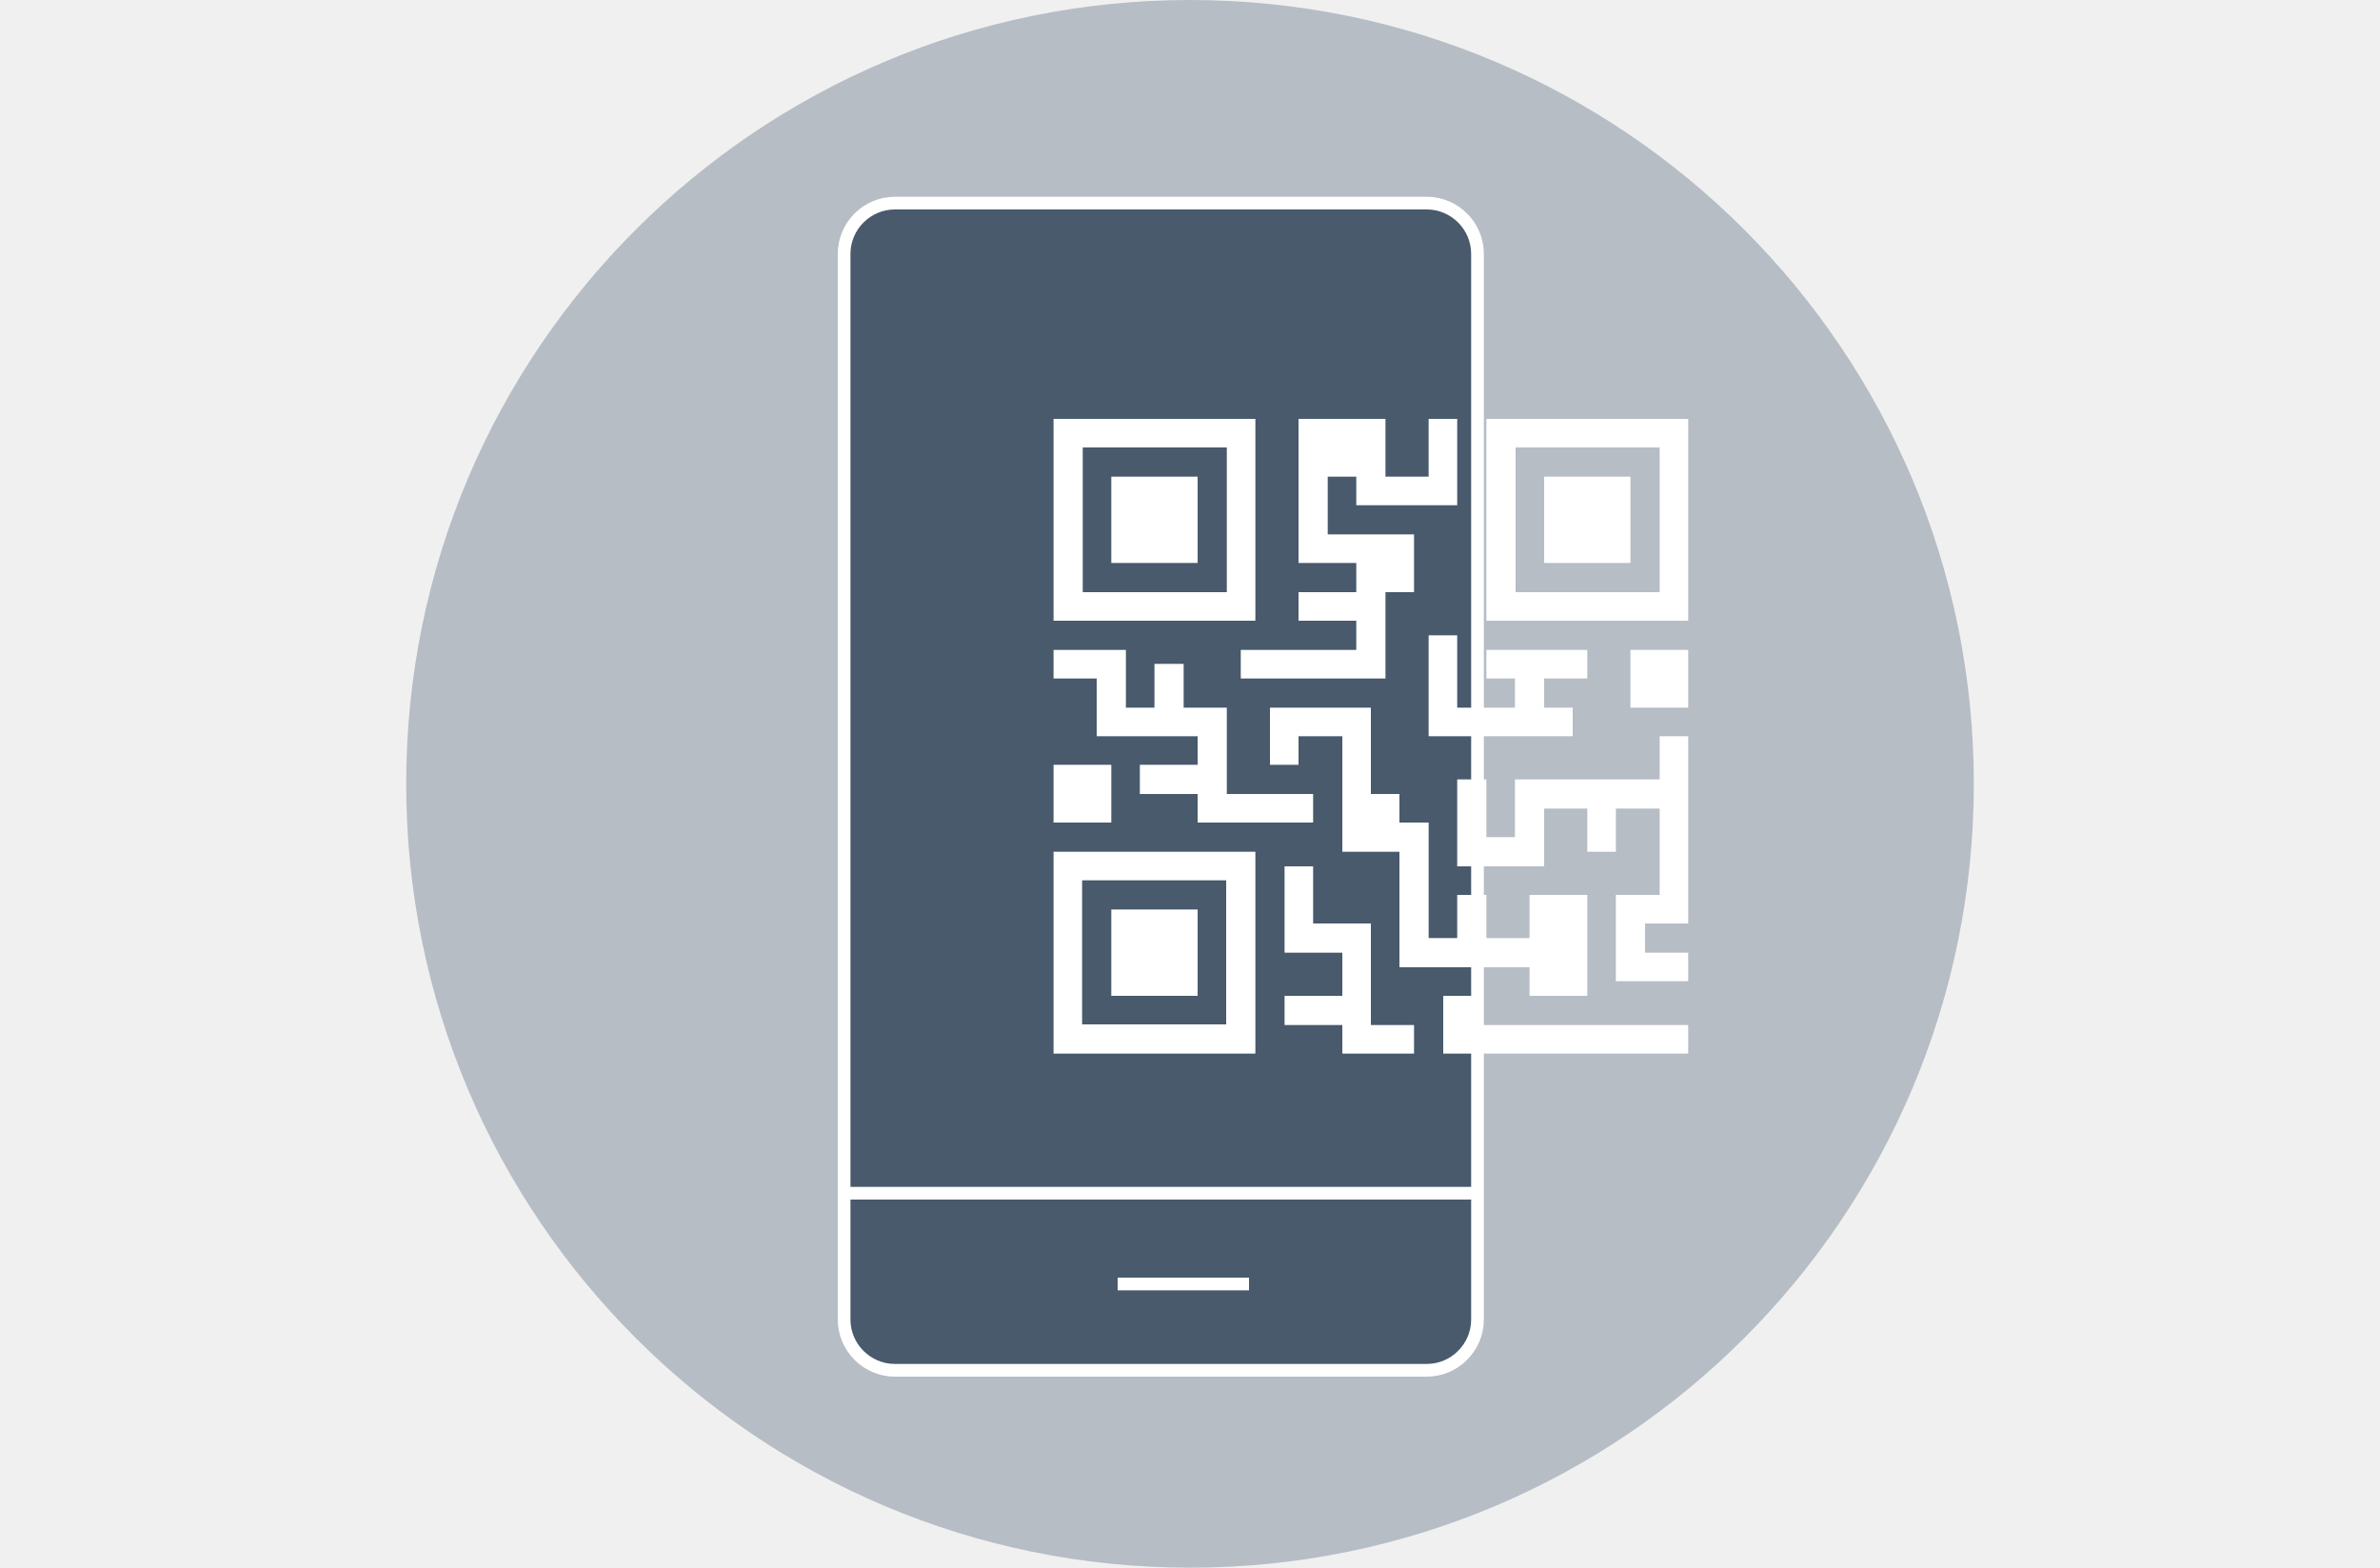
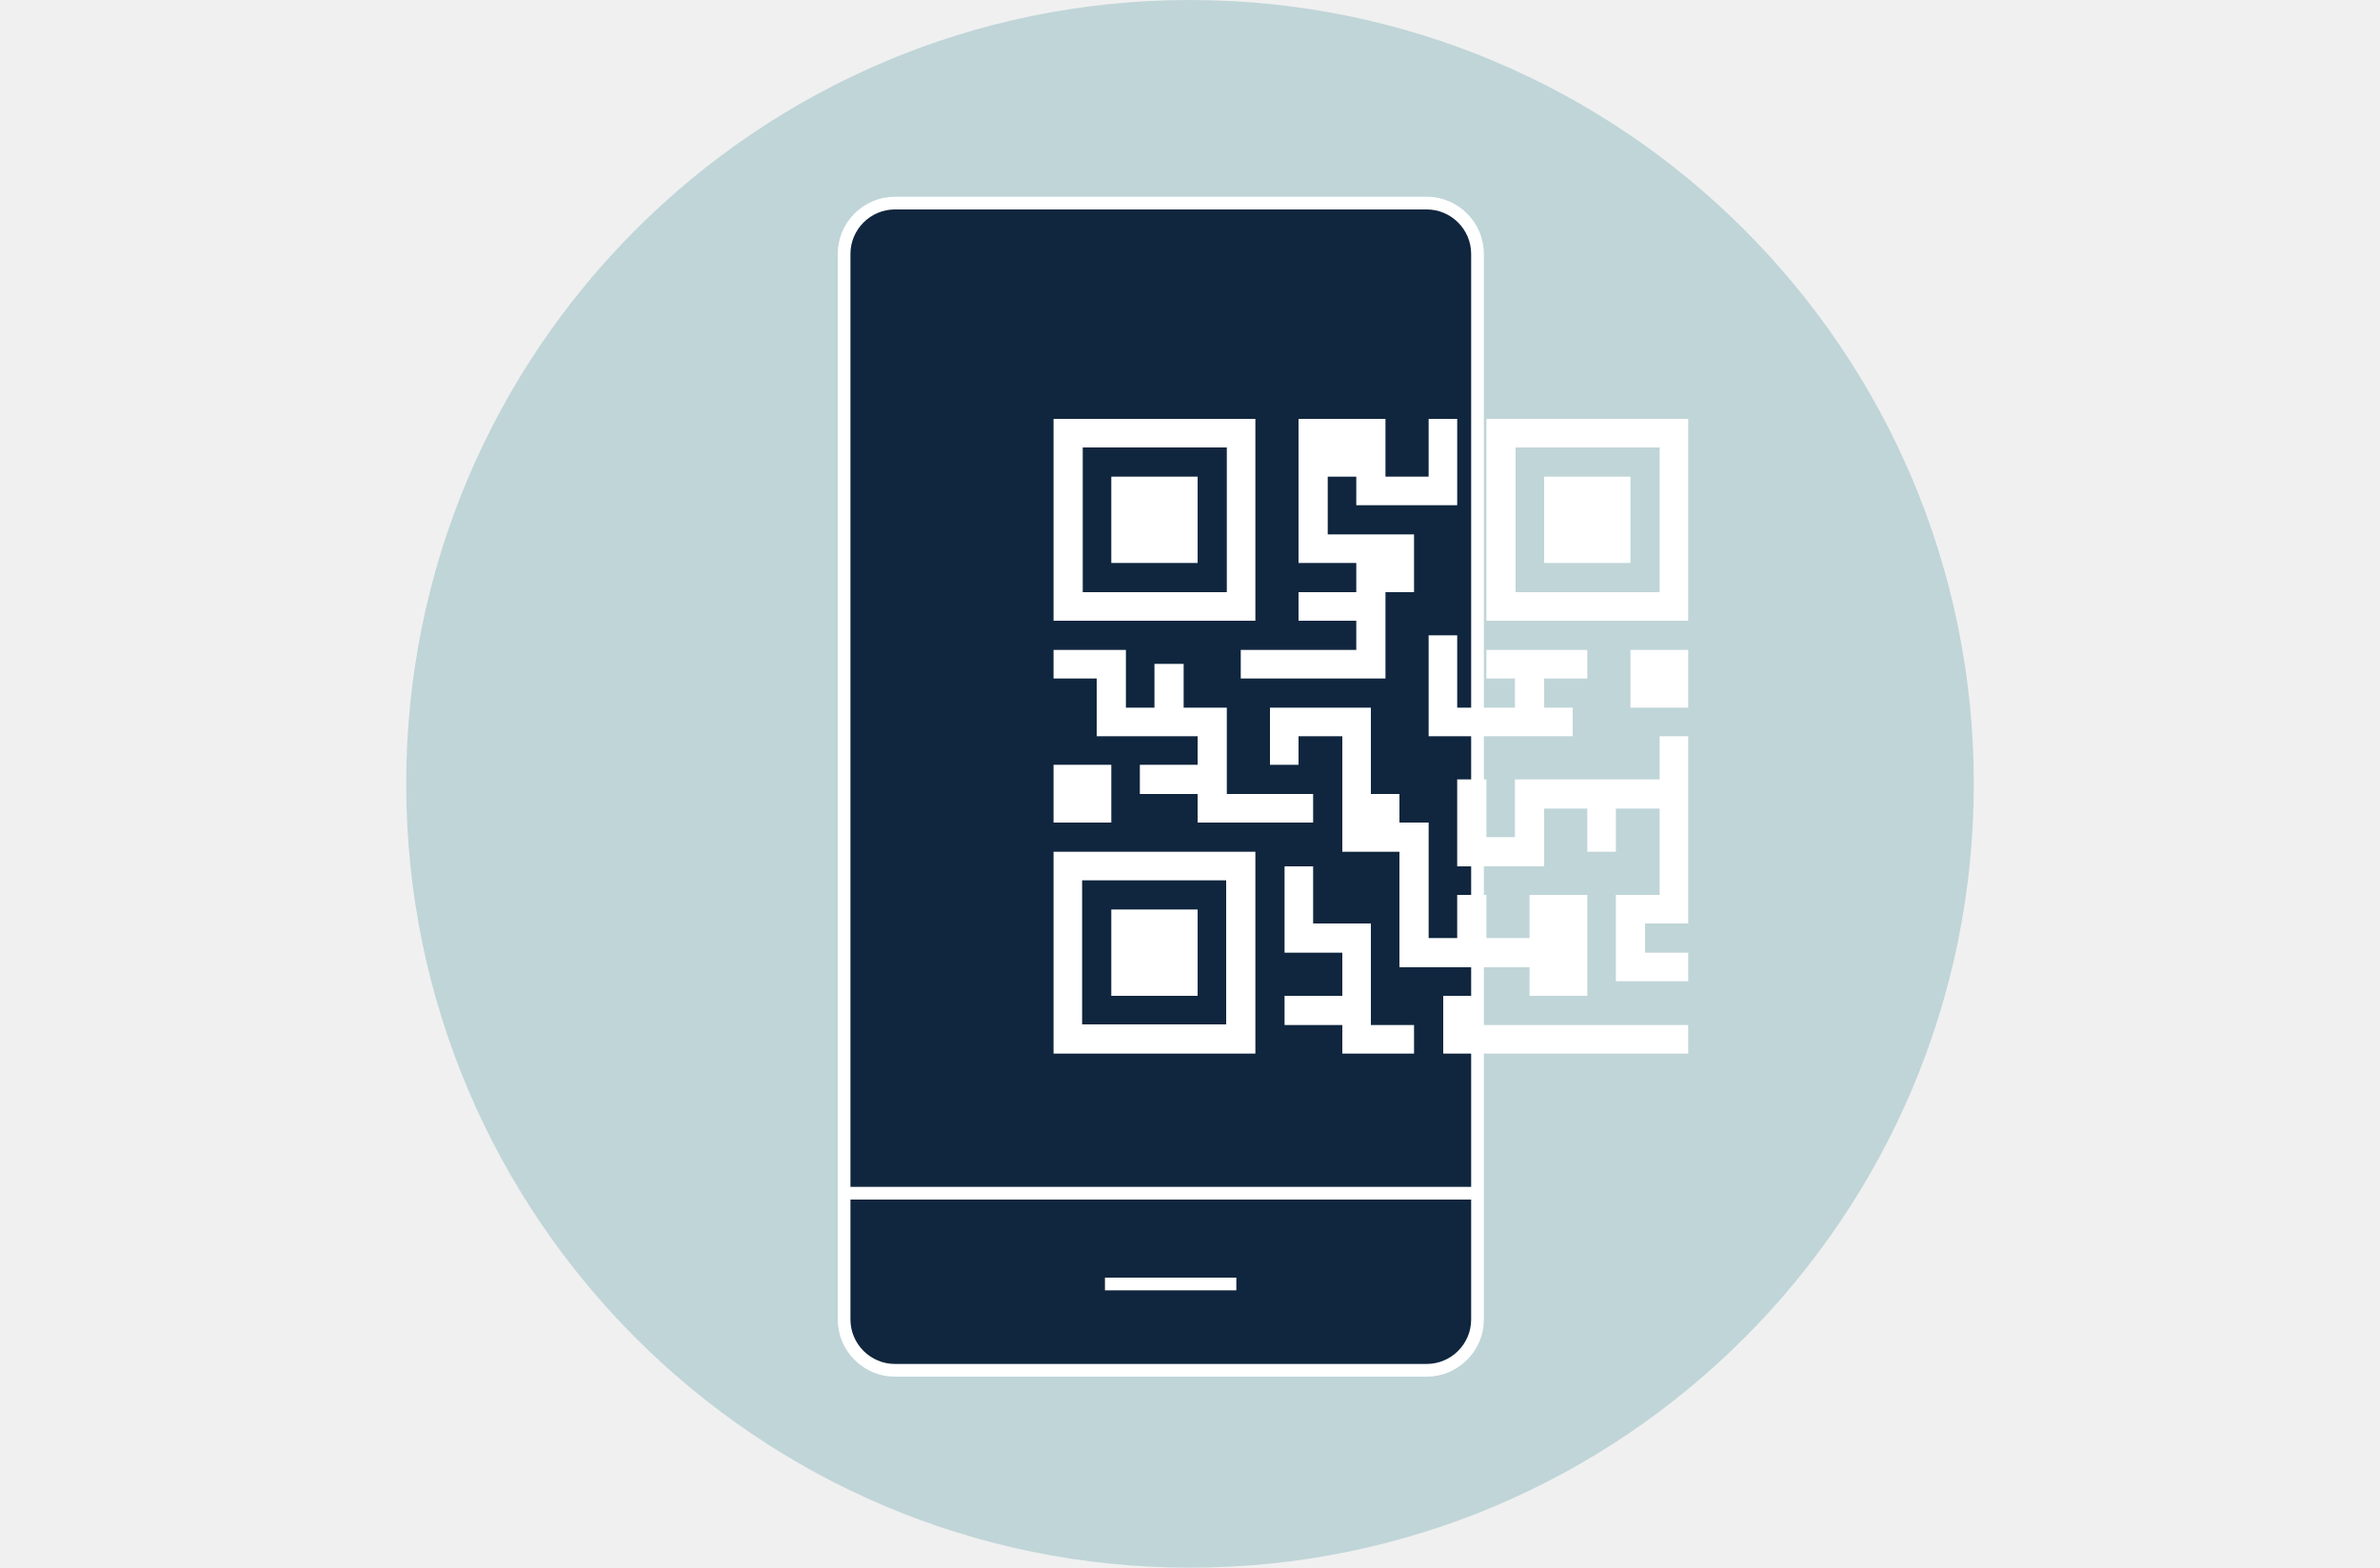
<svg xmlns="http://www.w3.org/2000/svg" version="1.1" id="Layer_1" x="0px" y="0px" viewBox="0 0 375 247" style="enable-background:new 0 0 375 247;" xml:space="preserve">
  <style type="text/css">
	.st0{display:none;opacity:0.15;}
	.st1{display:inline;}
	.st2{fill:none;stroke:#FFFFFF;stroke-width:2;}
- 	.st3{fill:#B7BDC5;}
- 	.st4{fill:#485A6C;}
+ 	.st3{opacity:0.5;fill:#8FBAC0;}
+ 	.st4{fill:#10263E;}
	.st5{fill:none;stroke:#FFFFFF;stroke-width:2;stroke-linecap:square;}
	.st6{fill:#FFFFFF;}
</style>
  <g transform="translate(0, 54)" class="st0">
    <g class="st1">
      <polyline id="Shape" class="st2" points="13,123.7 0,123.7 0,90 13,90   " />
      <polyline id="Shape_1_" class="st2" points="58.3,123.7 71.3,123.7 71.3,90 58.3,90   " />
      <rect id="Rectangle-path" x="13" y="41.2" class="st2" width="45.4" height="82.5" />
      <path id="Shape_2_" class="st2" d="M25.9,56.2h3.2" />
      <path id="Shape_3_" class="st2" d="M42.1,56.2h3.2" />
      <path id="Shape_4_" class="st2" d="M25.9,71.2h3.2" />
      <path id="Shape_5_" class="st2" d="M42.1,71.2h3.2" />
      <path id="Shape_6_" class="st2" d="M25.9,86.2h3.2" />
      <path id="Shape_7_" class="st2" d="M42.1,86.2h3.2" />
      <path id="Shape_8_" class="st2" d="M25.9,101.2h3.2" />
      <path id="Shape_9_" class="st2" d="M42.1,101.2h3.2" />
      <path id="Shape_10_" class="st2" d="M35.7,123.7v-7.5" />
    </g>
    <g class="st1">
      <polyline id="Shape_11_" class="st2" points="142.8,67 142.8,37.5 132.6,37.5 132.6,19.7 112.2,19.7 112.2,37.5 102,37.5     102,84.8   " />
      <path id="Shape_12_" class="st2" d="M112.2,138h20.4" />
      <path id="Shape_13_" class="st2" d="M122.4,7.9v11.8" />
      <rect id="Rectangle-path_1_" x="71.3" y="84.8" class="st2" width="40.9" height="53.2" />
      <rect id="Rectangle-path_2_" x="132.6" y="67" class="st2" width="40.9" height="71" />
      <path id="Shape_14_" class="st2" d="M147.9,84.8h10.2" />
      <path id="Shape_15_" class="st2" d="M147.9,102.5h10.2" />
      <path id="Shape_16_" class="st2" d="M147.9,120.2h10.2" />
      <path id="Shape_17_" class="st2" d="M86.6,102.5h10.2" />
      <path id="Shape_18_" class="st2" d="M86.6,120.2h10.2" />
    </g>
    <g class="st1">
      <polyline id="Shape_19_" class="st2" points="237.5,135.4 224.5,135.4 224.5,101.6 237.5,101.6   " />
      <polyline id="Shape_20_" class="st2" points="282.9,135.4 295.8,135.4 295.8,101.6 282.9,101.6   " />
      <rect id="Rectangle-path_3_" x="237.5" y="52.9" class="st2" width="45.4" height="82.5" />
      <path id="Shape_21_" class="st2" d="M250.5,67.9h3.2" />
      <path id="Shape_22_" class="st2" d="M266.7,67.9h3.2" />
      <path id="Shape_23_" class="st2" d="M250.5,82.9h3.2" />
      <path id="Shape_24_" class="st2" d="M266.7,82.9h3.2" />
      <path id="Shape_25_" class="st2" d="M250.5,97.9h3.2" />
      <path id="Shape_26_" class="st2" d="M266.7,97.9h3.2" />
      <path id="Shape_27_" class="st2" d="M250.5,112.9h3.2" />
      <path id="Shape_28_" class="st2" d="M266.7,112.9h3.2" />
      <path id="Shape_29_" class="st2" d="M260.2,135.4v-7.5" />
    </g>
    <g class="st1">
      <polyline id="Shape_30_" class="st2" points="367.4,56 367.4,26.4 357.1,26.4 357.1,8.7 336.7,8.7 336.7,26.4 326.5,26.4     326.5,73.8   " />
      <path id="Shape_31_" class="st2" d="M336.7,127.1h20.4" />
      <path id="Shape_32_" class="st2" d="M346.9-3.1V8.7" />
      <rect id="Rectangle-path_4_" x="295.8" y="73.8" class="st2" width="40.9" height="53.2" />
      <rect id="Rectangle-path_5_" x="357.1" y="56" class="st2" width="40.9" height="71" />
      <path id="Shape_33_" class="st2" d="M372.5,73.8h10.2" />
      <path id="Shape_34_" class="st2" d="M372.5,91.5h10.2" />
      <path id="Shape_35_" class="st2" d="M372.5,109.2h10.2" />
      <path id="Shape_36_" class="st2" d="M311.2,91.5h10.2" />
      <path id="Shape_37_" class="st2" d="M311.2,109.2h10.2" />
    </g>
  </g>
  <g>
-     <path class="st3" d="M141,215.9c-4.4,0-8-3.6-8-8V40c0-4.4,3.6-8,8-8h83.8c4.4,0,8,3.6,8,8v167.9c0,4.4-3.6,8-8,8H141 M187.5,0   C119.3,0,64,55.3,64,123.5S119.3,247,187.5,247c68.2,0,123.5-55.3,123.5-123.5S255.7,0,187.5,0" />
+     <path class="st3" d="M141,215.9c-4.4,0-8-3.6-8-8V40c0-4.4,3.6-8,8-8h83.8c4.4,0,8,3.6,8,8v167.9c0,4.4-3.6,8-8,8H141 M187.5,0   C119.3,0,64,55.3,64,123.5S119.3,247,187.5,247S311,191.7,311,123.5S255.7,0,187.5,0" />
    <path class="st4" d="M224.8,32H141c-4.4,0-8,3.6-8,8v167.9c0,4.4,3.6,8,8,8h83.8c4.4,0,8-3.6,8-8V40C232.8,35.6,229.2,32,224.8,32" />
    <path class="st2" d="M141,32h83.8c4.4,0,8,3.6,8,8v167.9c0,4.4-3.6,8-8,8H141c-4.4,0-8-3.6-8-8V40C133,35.6,136.6,32,141,32z" />
    <line class="st5" x1="133.5" y1="188" x2="232.3" y2="188" />
-     <line class="st5" x1="177.1" y1="202.3" x2="195.8" y2="202.3" />
+     <line class="st5" x1="175.1" y1="202.3" x2="193.8" y2="202.3" />
    <path class="st6" d="M197.8,66H166v31.8h31.8V66z M193.3,93.3h-22.7V70.5h22.7V93.3z" />
    <polygon class="st6" points="231.9,156.9 227.4,156.9 227.4,166 266,166 266,161.5 231.9,161.5  " />
    <rect x="175.1" y="75.1" class="st6" width="13.6" height="13.6" />
    <path class="st6" d="M166,166h31.8v-31.8H166V166z M170.5,138.7h22.7v22.7h-22.7V138.7z" />
    <rect x="175.1" y="143.3" class="st6" width="13.6" height="13.6" />
    <path class="st6" d="M234.2,66v31.8H266V66H234.2z M261.5,93.3h-22.7V70.5h22.7V93.3z" />
    <rect x="243.3" y="75.1" class="st6" width="13.6" height="13.6" />
    <rect x="256.9" y="102.4" class="st6" width="9.1" height="9.1" />
    <rect x="166" y="120.5" class="st6" width="9.1" height="9.1" />
    <polygon class="st6" points="213.7,102.4 195.5,102.4 195.5,106.9 218.3,106.9 218.3,97.8 218.3,93.3 222.8,93.3 222.8,84.2    218.3,84.2 213.7,84.2 209.2,84.2 209.2,75.1 213.7,75.1 213.7,79.6 229.6,79.6 229.6,66 225.1,66 225.1,75.1 218.3,75.1 218.3,66    216,66 206.9,66 204.6,66 204.6,88.7 213.7,88.7 213.7,93.3 204.6,93.3 204.6,97.8 213.7,97.8  " />
    <polygon class="st6" points="172.8,116 181.9,116 186.5,116 188.7,116 188.7,120.5 179.6,120.5 179.6,125.1 188.7,125.1    188.7,129.6 206.9,129.6 206.9,125.1 193.3,125.1 193.3,120.5 193.3,111.5 186.5,111.5 186.5,104.6 181.9,104.6 181.9,111.5    177.4,111.5 177.4,102.4 166,102.4 166,106.9 172.8,106.9  " />
    <polygon class="st6" points="216,156.9 216,145.5 206.9,145.5 206.9,136.5 202.4,136.5 202.4,150.1 211.5,150.1 211.5,156.9    202.4,156.9 202.4,161.5 211.5,161.5 211.5,166 222.8,166 222.8,161.5 216,161.5  " />
    <polygon class="st6" points="238.7,111.5 229.6,111.5 229.6,100.1 225.1,100.1 225.1,116 247.8,116 247.8,111.5 243.3,111.5    243.3,106.9 250.1,106.9 250.1,102.4 243.3,102.4 238.7,102.4 234.2,102.4 234.2,106.9 238.7,106.9  " />
    <polygon class="st6" points="234.2,152.4 241,152.4 241,156.9 250.1,156.9 250.1,152.4 250.1,147.8 250.1,141 241,141 241,147.8    234.2,147.8 234.2,141 229.6,141 229.6,147.8 225.1,147.8 225.1,129.6 220.5,129.6 220.5,125.1 216,125.1 216,111.5 200.1,111.5    200.1,120.5 204.6,120.5 204.6,116 211.5,116 211.5,125.1 211.5,134.2 220.5,134.2 220.5,147.8 220.5,152.4 225.1,152.4    229.6,152.4  " />
    <polygon class="st6" points="261.5,122.8 254.6,122.8 250.1,122.8 238.7,122.8 238.7,131.9 234.2,131.9 234.2,122.8 229.6,122.8    229.6,136.5 243.3,136.5 243.3,127.4 250.1,127.4 250.1,134.2 254.6,134.2 254.6,127.4 261.5,127.4 261.5,141 254.6,141    254.6,154.6 266,154.6 266,150.1 259.2,150.1 259.2,145.5 266,145.5 266,127.4 266,122.8 266,116 261.5,116  " />
  </g>
</svg>
